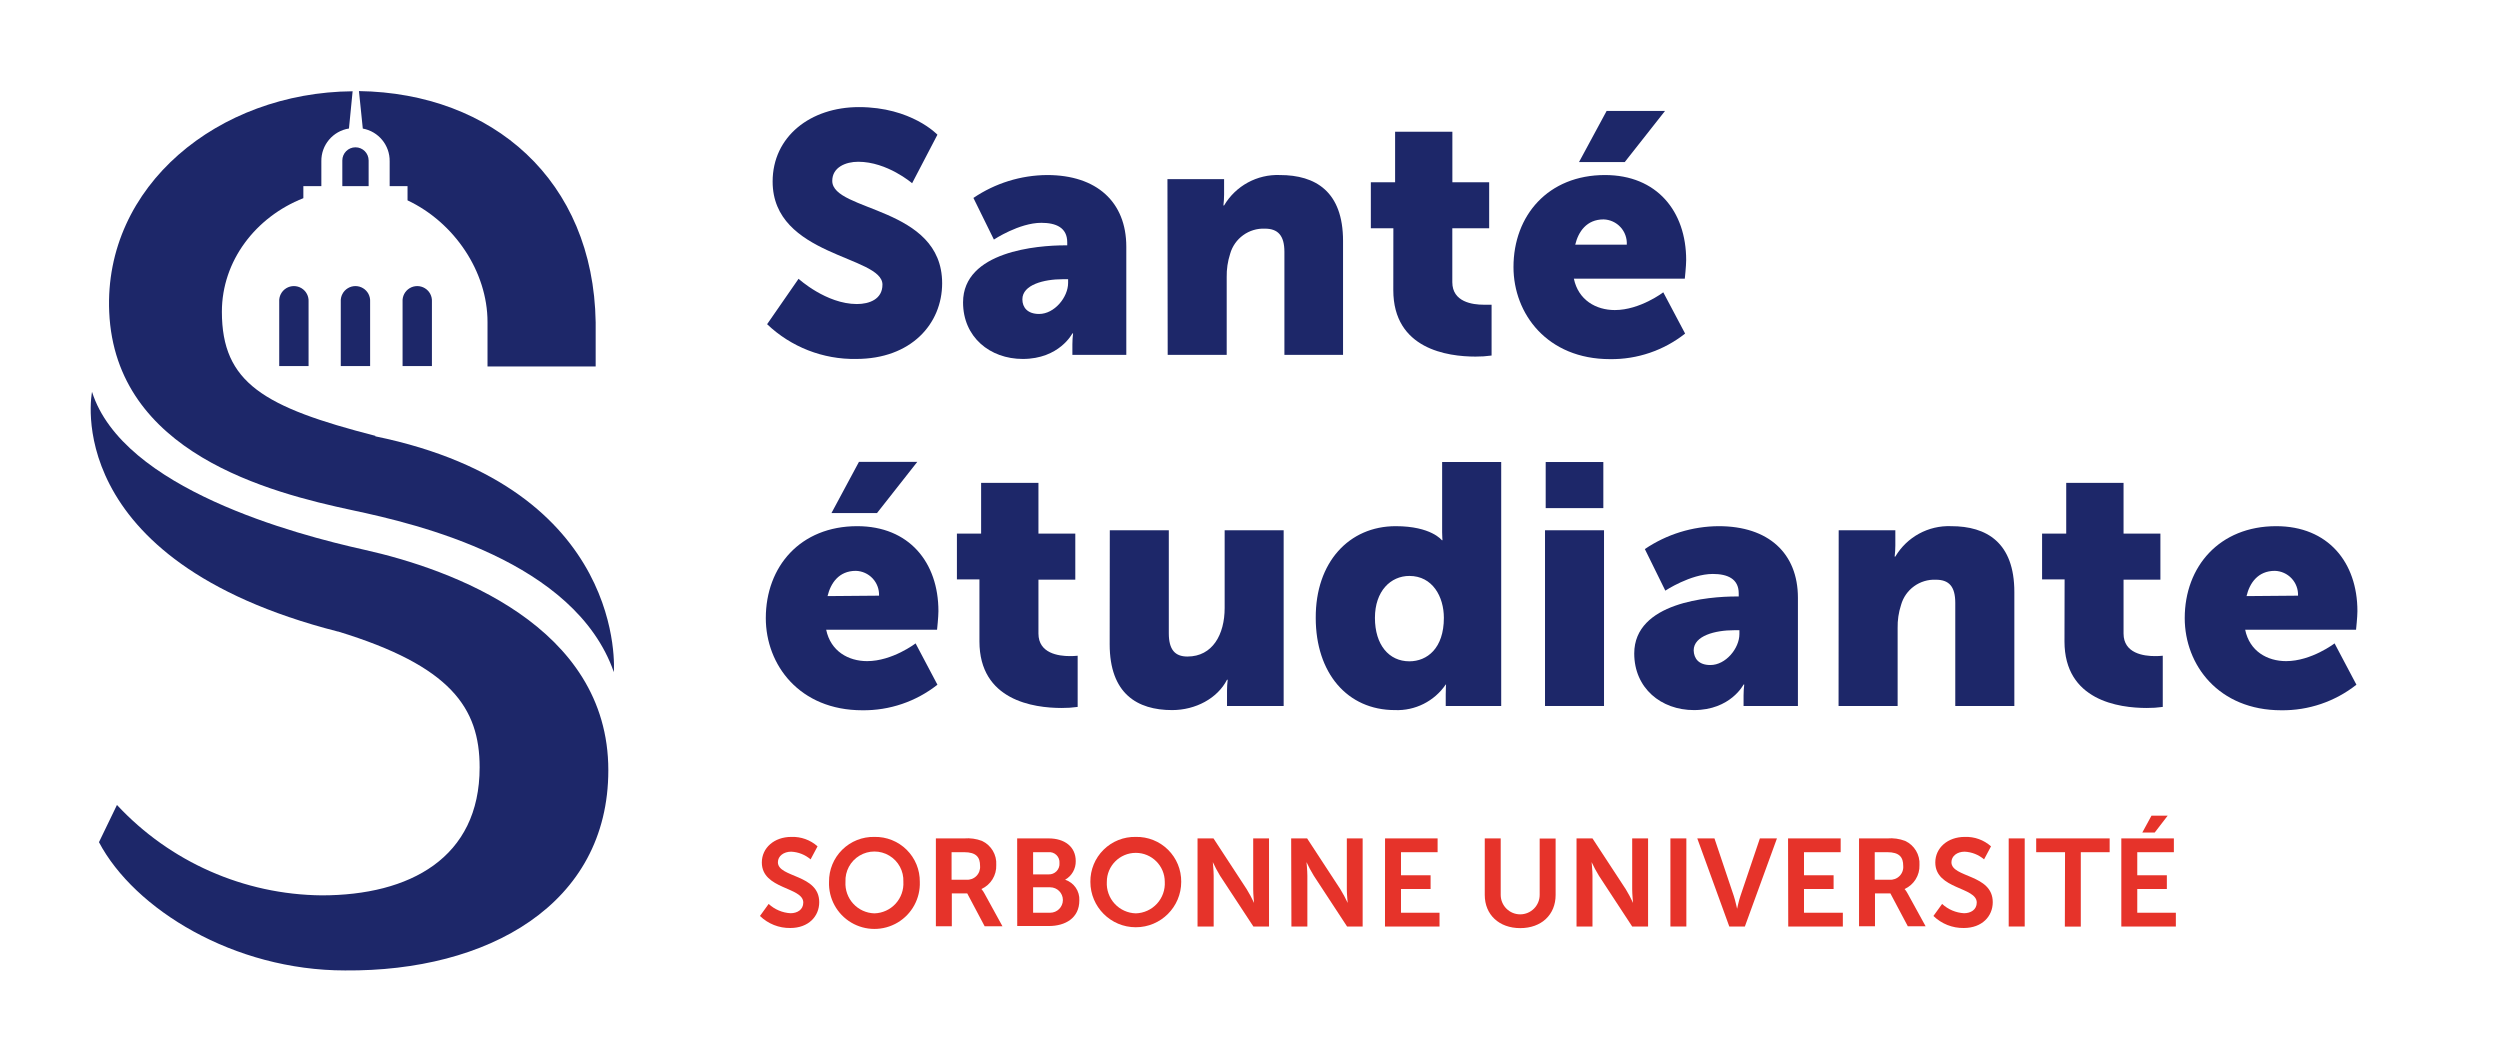
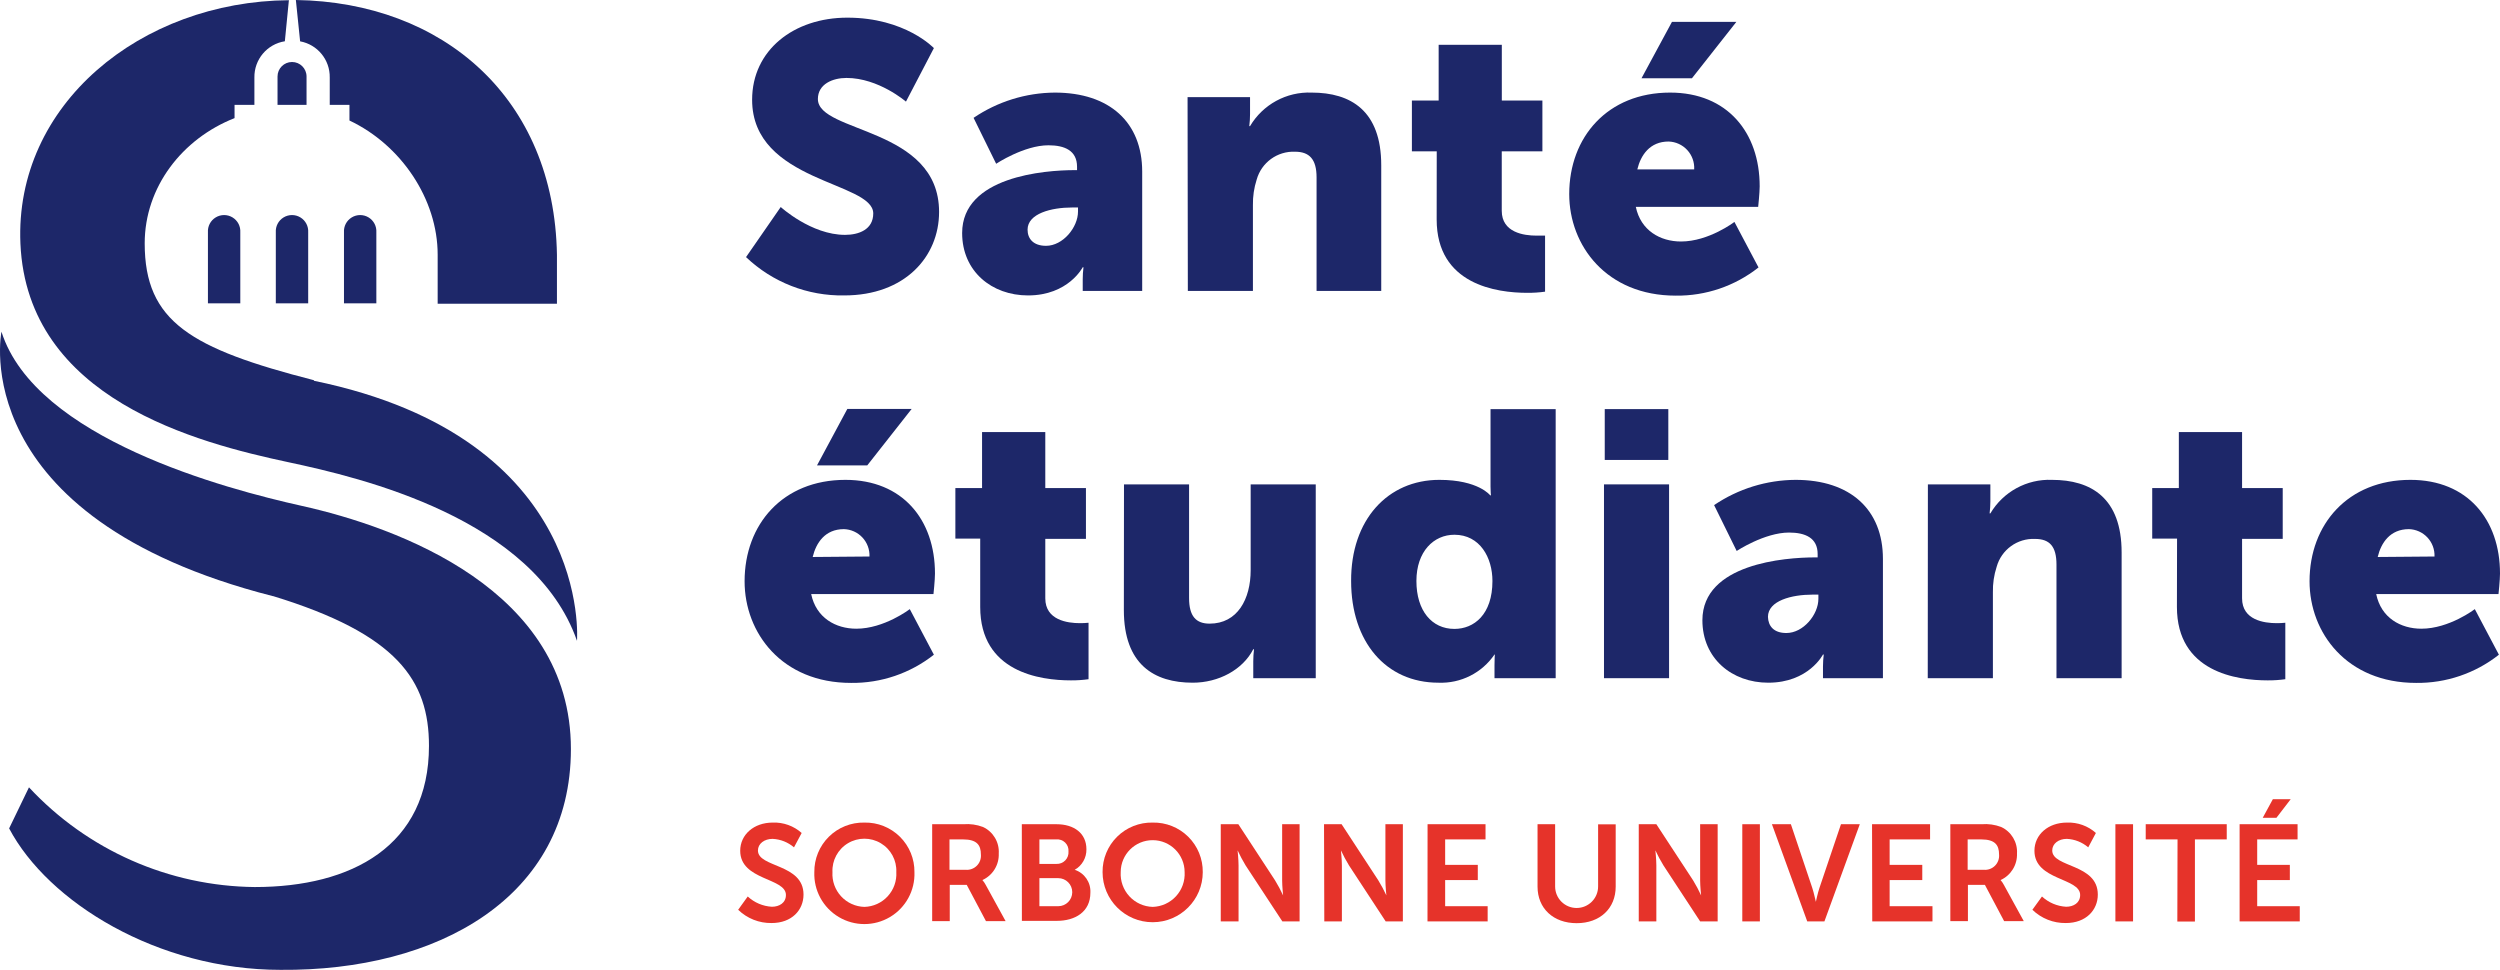
- <svg xmlns="http://www.w3.org/2000/svg" id="content" viewBox="0 0 402.91 171.08">
-   <defs>
-     <style>.cls-1{fill:#1d2769;}.cls-2{fill:#e6332a;}</style>
+ <svg xmlns="http://www.w3.org/2000/svg" id="content" viewBox="0 0 365.314 141.723" version="1.1" width="365.314" height="141.723">
+   <defs id="defs1">
+     <style id="style1">.cls-1{fill:#1d2769;}.cls-2{fill:#e6332a;}</style>
  </defs>
-   <path class="cls-1" d="M54.92,59h4.73V48.63a2.37,2.37,0,1,0-4.73,0Z" />
-   <path class="cls-1" d="M45,59h4.73V48.63a2.37,2.37,0,1,0-4.73,0Z" />
-   <path class="cls-1" d="M64.88,59h4.73V48.63a2.37,2.37,0,1,0-4.73,0Z" />
-   <path class="cls-1" d="M58.47,20.72A5.28,5.28,0,0,1,62.8,26v4h2.88v2.29c7.54,3.56,12.89,11.48,12.89,19.61,0,0,0,.1,0,.16v7H96V51.93C95.63,29,79.35,15,57.85,14.68Z" />
-   <path class="cls-1" d="M55.17,25.86V30h4.24V25.86a2.12,2.12,0,1,0-4.24,0" />
-   <path class="cls-1" d="M60.49,70.24c-18-4.62-24.73-8.55-24.73-20,0-8.21,5.46-15.28,13.13-18.3V30h2.9V26a5.27,5.27,0,0,1,4.45-5.29l.59-6c-21.67.17-40.11,15.27-39.23,35.57,1,22.73,25.82,29.09,39.2,31.95,10.53,2.24,35.86,8.19,42.13,26.09,0,0,2.35-29.62-38.44-38" />
-   <path class="cls-1" d="M54.5,101.78c18.15,5.55,22.8,12.3,22.8,21.89,0,14.62-11.29,20.63-25.45,20.63a45.68,45.68,0,0,1-33-14.57s-2.9,6-2.9,6c5.71,10.82,21.75,20.67,39.66,20.67h0c22.93.2,42.43-10.57,42.43-32.27,0-23.28-25.29-32.4-39.33-35.53-11.05-2.46-38.92-9.82-43.88-25.45,0,0-5.53,27.09,39.61,38.63" />
-   <path class="cls-2" d="M123.88,145.68a5.65,5.65,0,0,0,3.53,1.5c1.07,0,2.05-.56,2.05-1.72,0-2.54-6.68-2.1-6.68-6.46,0-2.36,2-4.12,4.75-4.12a6,6,0,0,1,4.23,1.52l-1.12,2.1a5.18,5.18,0,0,0-3.13-1.24c-1.2,0-2.14.7-2.14,1.7,0,2.52,6.66,1.9,6.66,6.44,0,2.26-1.71,4.16-4.66,4.16a6.86,6.86,0,0,1-4.89-1.94Z" />
-   <path class="cls-2" d="M140.93,134.88a7.16,7.16,0,0,1,7.31,7.24,7.32,7.32,0,1,1-14.63,0A7.16,7.16,0,0,1,140.93,134.88Zm0,12.32a4.8,4.8,0,0,0,4.66-5.08,4.67,4.67,0,1,0-9.33,0A4.8,4.8,0,0,0,140.93,147.2Z" />
-   <path class="cls-2" d="M150.83,135.12h4.57a6.58,6.58,0,0,1,2.85.4,4,4,0,0,1,2.31,3.88,4.08,4.08,0,0,1-2.39,3.88v0a3.47,3.47,0,0,1,.48.7l2.91,5.3h-2.87l-2.81-5.3H153.4v5.3h-2.57Zm4.89,6.66a2.06,2.06,0,0,0,2.23-2.24c0-1.36-.58-2.2-2.59-2.2h-2v4.44Z" />
-   <path class="cls-2" d="M163.93,135.12H169c2.56,0,4.37,1.32,4.37,3.66a3.37,3.37,0,0,1-1.71,3v0a3.33,3.33,0,0,1,2.29,3.34c0,2.84-2.27,4.12-4.89,4.12h-5.12Zm5.06,5.8a1.69,1.69,0,0,0,1.76-1.82,1.64,1.64,0,0,0-1.8-1.76H166.5v3.58Zm.26,6.18a2.05,2.05,0,1,0,0-4.1H166.5v4.1Z" />
-   <path class="cls-2" d="M183.05,134.88a7.16,7.16,0,0,1,7.32,7.24,7.32,7.32,0,1,1-14.64,0A7.16,7.16,0,0,1,183.05,134.88Zm0,12.32a4.81,4.81,0,0,0,4.67-5.08,4.67,4.67,0,1,0-9.34,0A4.81,4.81,0,0,0,183.05,147.2Z" />
-   <path class="cls-2" d="M193,135.12h2.57l5.36,8.2a21.52,21.52,0,0,1,1.18,2.2h0s-.14-1.36-.14-2.2v-8.2h2.55v14.2H202l-5.37-8.18a22.84,22.84,0,0,1-1.17-2.2h0s.14,1.36.14,2.2v8.18H193Z" />
-   <path class="cls-2" d="M208.09,135.12h2.57l5.36,8.2a21.52,21.52,0,0,1,1.18,2.2h0s-.14-1.36-.14-2.2v-8.2h2.55v14.2H217.1l-5.36-8.18a21.52,21.52,0,0,1-1.18-2.2h0s.14,1.36.14,2.2v8.18h-2.57Z" />
-   <path class="cls-2" d="M223.22,135.12h8.47v2.22h-5.9v3.72h4.77v2.22h-4.77v3.82H232v2.22h-8.79Z" />
-   <path class="cls-2" d="M239.29,135.12h2.57v9.1a3.14,3.14,0,0,0,6.28,0v-9.08h2.57v9.1c0,3.18-2.29,5.34-5.7,5.34s-5.72-2.16-5.72-5.34Z" />
-   <path class="cls-2" d="M254.08,135.12h2.57l5.37,8.2a20.63,20.63,0,0,1,1.17,2.2h0s-.14-1.36-.14-2.2v-8.2h2.56v14.2h-2.56l-5.36-8.18a21.52,21.52,0,0,1-1.18-2.2h0s.14,1.36.14,2.2v8.18h-2.57Z" />
-   <path class="cls-2" d="M269.21,135.12h2.57v14.2h-2.57Z" />
-   <path class="cls-2" d="M273.54,135.12h2.77l3.11,9.26c.28.82.52,2.08.54,2.08h0s.26-1.26.54-2.08l3.13-9.26h2.75l-5.17,14.2H278.7Z" />
-   <path class="cls-2" d="M288.17,135.12h8.48v2.22h-5.91v3.72h4.77v2.22h-4.77v3.82H297v2.22h-8.8Z" />
-   <path class="cls-2" d="M299.61,135.12h4.57a6.55,6.55,0,0,1,2.85.4,4,4,0,0,1,2.32,3.88,4.09,4.09,0,0,1-2.4,3.88v0a3.47,3.47,0,0,1,.48.7l2.91,5.3h-2.87l-2.81-5.3h-2.48v5.3h-2.57Zm4.89,6.66a2.06,2.06,0,0,0,2.23-2.24c0-1.36-.58-2.2-2.59-2.2h-2v4.44Z" />
-   <path class="cls-2" d="M313,145.68a5.68,5.68,0,0,0,3.53,1.5c1.08,0,2.05-.56,2.05-1.72,0-2.54-6.68-2.1-6.68-6.46,0-2.36,2-4.12,4.75-4.12a6,6,0,0,1,4.23,1.52l-1.12,2.1a5.18,5.18,0,0,0-3.13-1.24c-1.2,0-2.13.7-2.13,1.7,0,2.52,6.66,1.9,6.66,6.44,0,2.26-1.72,4.16-4.67,4.16a6.86,6.86,0,0,1-4.89-1.94Z" />
-   <path class="cls-2" d="M323.73,135.12h2.58v14.2h-2.58Z" />
-   <path class="cls-2" d="M332.81,137.34h-4.65v-2.22H340v2.22h-4.65v12h-2.57Z" />
-   <path class="cls-2" d="M341.88,135.12h8.47v2.22h-5.9v3.72h4.77v2.22h-4.77v3.82h6.22v2.22h-8.79Zm4.86-3.66h2.61l-2.09,2.72h-2Z" />
-   <path class="cls-1" d="M138.15,84.8c8.36,0,13.09,5.83,13.09,13.69,0,.94-.22,3-.22,3H133.15c.72,3.47,3.58,5.06,6.6,5.06,4.07,0,7.81-2.86,7.81-2.86l3.52,6.66a19.16,19.16,0,0,1-12.1,4.12c-10.12,0-15.56-7.31-15.56-14.85C123.42,91.29,129,84.8,138.15,84.8ZM141.67,96A3.85,3.85,0,0,0,137.93,92c-2.75,0-4.06,2-4.56,4.07Zm-3.24-21.56h9.4l-6.49,8.25H134Z" />
-   <path class="cls-1" d="M157.85,93.38h-3.63V86h3.9V77.82h9.24V86h5.94v7.42h-5.94v8.69c0,3.19,3.24,3.63,5.06,3.63a11.46,11.46,0,0,0,1.26-.06v8.25a17.66,17.66,0,0,1-2.58.17c-4.51,0-13.25-1.21-13.25-10.73Z" />
-   <path class="cls-1" d="M178.86,85.46h9.51v16.61c0,2.64,1,3.74,3,3.74,4.07,0,6-3.58,6-7.81V85.46h9.51v28.32h-9.13v-2.47a14.88,14.88,0,0,1,.11-1.76h-.11c-1.54,3-5.06,4.89-8.85,4.89-5.61,0-10.06-2.64-10.06-10.61Z" />
-   <path class="cls-1" d="M224.94,84.8c5.72,0,7.43,2.26,7.43,2.26h.11s-.06-.55-.06-1.27V74.46h9.52v39.32H233v-1.87c0-.88.05-1.59.05-1.59H233a9.45,9.45,0,0,1-8.19,4.12c-7.7,0-12.76-6-12.76-14.85C212,90.63,217.41,84.8,224.94,84.8Zm2.2,21.78c2.86,0,5.56-2.09,5.56-7,0-3.41-1.82-6.76-5.56-6.76-3,0-5.55,2.42-5.55,6.76S223.84,106.58,227.14,106.58Z" />
-   <path class="cls-1" d="M249,85.46h9.51v28.32H249Zm.11-11h9.29v7.43h-9.29Z" />
-   <path class="cls-1" d="M279.83,96.13h.39v-.5c0-2.36-1.82-3.13-4.18-3.13-3.58,0-7.65,2.69-7.65,2.69l-3.3-6.7A21.42,21.42,0,0,1,277,84.8c8,0,12.76,4.35,12.76,11.55v17.43H281v-1.7a14.88,14.88,0,0,1,.11-1.76H281s-2.09,4.12-8,4.12c-5.28,0-9.62-3.52-9.62-9.13C263.39,97.06,275.43,96.13,279.83,96.13Zm-4.18,11.05c2.48,0,4.68-2.69,4.68-5v-.61h-.88c-3,0-6.49.88-6.49,3.25C273,106.14,273.78,107.18,275.65,107.18Z" />
-   <path class="cls-1" d="M296.33,85.46h9.13v2.48a15.1,15.1,0,0,1-.11,1.76h.11a10,10,0,0,1,9-4.9c5.72,0,10.18,2.64,10.18,10.61v18.37h-9.52V97.17c0-2.64-1-3.74-3.13-3.74a5.57,5.57,0,0,0-5.61,4.07,11.26,11.26,0,0,0-.55,3.74v12.54h-9.52Z" />
-   <path class="cls-1" d="M332.74,93.38h-3.63V86H333V77.82h9.24V86h5.94v7.42h-5.94v8.69c0,3.19,3.24,3.63,5.06,3.63a11.46,11.46,0,0,0,1.26-.06v8.25a17.66,17.66,0,0,1-2.58.17c-4.51,0-13.26-1.21-13.26-10.73Z" />
-   <path class="cls-1" d="M366.84,84.8c8.36,0,13.09,5.83,13.09,13.69,0,.94-.22,3-.22,3H361.84c.71,3.47,3.57,5.06,6.6,5.06,4.07,0,7.81-2.86,7.81-2.86l3.52,6.66a19.16,19.16,0,0,1-12.1,4.12c-10.12,0-15.57-7.31-15.57-14.85C352.1,91.29,357.71,84.8,366.84,84.8ZM370.36,96A3.85,3.85,0,0,0,366.62,92c-2.75,0-4.07,2-4.56,4.07Z" />
-   <path class="cls-1" d="M128.7,44.93S133.15,49,138.1,49c2,0,4.12-.77,4.12-3.13,0-4.68-17.7-4.51-17.7-16.61,0-7.26,6.1-12,13.91-12,8.47,0,12.65,4.45,12.65,4.45L147,29.53s-4-3.46-8.69-3.46c-2,0-4.18.88-4.18,3.08,0,5,17.71,4.07,17.71,16.5,0,6.54-5,12.2-13.86,12.2a20.3,20.3,0,0,1-14.35-5.6Z" />
-   <path class="cls-1" d="M171.65,39.54H172v-.49c0-2.37-1.81-3.14-4.18-3.14-3.57,0-7.64,2.7-7.64,2.7l-3.3-6.71a21.42,21.42,0,0,1,11.88-3.69c8,0,12.76,4.35,12.76,11.55V57.19h-8.69v-1.7a14.88,14.88,0,0,1,.11-1.76h-.11s-2.09,4.12-8,4.12c-5.28,0-9.62-3.51-9.62-9.12C155.21,40.48,167.25,39.54,171.65,39.54ZM167.47,50.6c2.47,0,4.67-2.7,4.67-5V45h-.88c-3,0-6.49.88-6.49,3.24C164.77,49.55,165.6,50.6,167.47,50.6Z" />
-   <path class="cls-1" d="M188.15,28.87h9.13v2.48a15.1,15.1,0,0,1-.11,1.76h.11a10,10,0,0,1,9-4.9c5.72,0,10.17,2.64,10.17,10.62V57.19H207V40.59c0-2.64-1.05-3.74-3.14-3.74a5.58,5.58,0,0,0-5.61,4.07,11.49,11.49,0,0,0-.55,3.74V57.19h-9.51Z" />
-   <path class="cls-1" d="M224.56,36.79h-3.63V29.37h3.91V21.23h9.23v8.14H240v7.42h-5.94v8.69c0,3.19,3.25,3.63,5.06,3.63.77,0,1.27,0,1.27,0V57.3a17.9,17.9,0,0,1-2.59.17c-4.51,0-13.25-1.21-13.25-10.72Z" />
-   <path class="cls-1" d="M258.66,28.21c8.36,0,13.09,5.83,13.09,13.7,0,.93-.22,3-.22,3H253.65c.72,3.46,3.58,5.06,6.6,5.06,4.07,0,7.81-2.86,7.81-2.86l3.52,6.65a19.12,19.12,0,0,1-12.1,4.12c-10.12,0-15.56-7.31-15.56-14.84C243.92,34.7,249.53,28.21,258.66,28.21Zm3.52,11.22a3.86,3.86,0,0,0-3.74-4.07c-2.75,0-4.07,2-4.57,4.07Zm-3.25-21.55h9.41l-6.49,8.24h-7.37Z" />
+   <path class="cls-1" d="m 40.304,44.32 h 4.73 V 33.95 a 2.37,2.37 0 1 0 -4.73,0 z" id="path1" />
+   <path class="cls-1" d="m 30.384,44.32 h 4.73 V 33.95 a 2.37,2.37 0 1 0 -4.73,0 z" id="path2" />
+   <path class="cls-1" d="m 50.264,44.32 h 4.73 V 33.95 a 2.37,2.37 0 1 0 -4.73,0 z" id="path3" />
+   <path class="cls-1" d="m 43.854,6.04 a 5.28,5.28 0 0 1 4.33,5.28 v 4 h 2.88 v 2.29 c 7.54,3.56 12.89,11.48 12.89,19.61 0,0 0,0.1 0,0.16 v 7 h 17.43 v -7.13 c -0.37,-22.93 -16.65,-36.93 -38.15,-37.25 z" id="path4" />
+   <path class="cls-1" d="m 40.554,11.18 v 4.14 h 4.24 v -4.14 a 2.12,2.12 0 1 0 -4.24,0" id="path5" />
+   <path class="cls-1" d="m 45.874,55.56 c -18,-4.62 -24.73,-8.55 -24.73,-20 0,-8.21 5.46,-15.28 13.13,-18.3 v -1.94 h 2.9 v -4 a 5.27,5.27 0 0 1 4.45,-5.29 l 0.59,-6 c -21.67,0.17 -40.11,15.27 -39.23,35.57 1,22.73 25.82,29.09 39.2,31.95 10.53,2.24 35.86,8.19 42.13,26.09 0,0 2.35,-29.62 -38.44,-38" id="path6" />
+   <path class="cls-1" d="m 39.884,87.1 c 18.15,5.55 22.8,12.3 22.8,21.89 0,14.62 -11.29,20.63 -25.45,20.63 a 45.68,45.68 0 0 1 -33,-14.57 c 0,0 -2.9,6 -2.9,6 5.71,10.82 21.75,20.67 39.66,20.67 v 0 c 22.93,0.2 42.43,-10.57 42.43,-32.27 0,-23.28 -25.29,-32.4 -39.33,-35.53 -11.05,-2.46 -38.92,-9.82 -43.88,-25.45 0,0 -5.53,27.09 39.61,38.63" id="path7" />
+   <path class="cls-2" d="m 109.264,131 a 5.65,5.65 0 0 0 3.53,1.5 c 1.07,0 2.05,-0.56 2.05,-1.72 0,-2.54 -6.68,-2.1 -6.68,-6.46 0,-2.36 2,-4.12 4.75,-4.12 a 6,6 0 0 1 4.23,1.52 l -1.12,2.1 a 5.18,5.18 0 0 0 -3.13,-1.24 c -1.2,0 -2.14,0.7 -2.14,1.7 0,2.52 6.66,1.9 6.66,6.44 0,2.26 -1.71,4.16 -4.66,4.16 a 6.86,6.86 0 0 1 -4.89,-1.94 z" id="path8" />
+   <path class="cls-2" d="m 126.314,120.2 a 7.16,7.16 0 0 1 7.31,7.24 7.32,7.32 0 1 1 -14.63,0 7.16,7.16 0 0 1 7.32,-7.24 z m 0,12.32 a 4.8,4.8 0 0 0 4.66,-5.08 4.67,4.67 0 1 0 -9.33,0 4.8,4.8 0 0 0 4.67,5.08 z" id="path9" />
+   <path class="cls-2" d="m 136.214,120.44 h 4.57 a 6.58,6.58 0 0 1 2.85,0.4 4,4 0 0 1 2.31,3.88 4.08,4.08 0 0 1 -2.39,3.88 v 0 a 3.47,3.47 0 0 1 0.48,0.7 l 2.91,5.3 h -2.87 l -2.81,-5.3 h -2.48 v 5.3 h -2.57 z m 4.89,6.66 a 2.06,2.06 0 0 0 2.23,-2.24 c 0,-1.36 -0.58,-2.2 -2.59,-2.2 h -2 v 4.44 z" id="path10" />
+   <path class="cls-2" d="m 149.314,120.44 h 5.07 c 2.56,0 4.37,1.32 4.37,3.66 a 3.37,3.37 0 0 1 -1.71,3 v 0 a 3.33,3.33 0 0 1 2.29,3.34 c 0,2.84 -2.27,4.12 -4.89,4.12 h -5.12 z m 5.06,5.8 a 1.69,1.69 0 0 0 1.76,-1.82 1.64,1.64 0 0 0 -1.8,-1.76 h -2.45 v 3.58 z m 0.26,6.18 a 2.05,2.05 0 1 0 0,-4.1 h -2.75 v 4.1 z" id="path11" />
+   <path class="cls-2" d="m 168.434,120.2 a 7.16,7.16 0 0 1 7.32,7.24 7.32,7.32 0 1 1 -14.64,0 7.16,7.16 0 0 1 7.32,-7.24 z m 0,12.32 a 4.81,4.81 0 0 0 4.67,-5.08 4.67,4.67 0 1 0 -9.34,0 4.81,4.81 0 0 0 4.67,5.08 z" id="path12" />
+   <path class="cls-2" d="m 178.384,120.44 h 2.57 l 5.36,8.2 a 21.52,21.52 0 0 1 1.18,2.2 v 0 c 0,0 -0.14,-1.36 -0.14,-2.2 v -8.2 h 2.55 v 14.2 h -2.52 l -5.37,-8.18 a 22.84,22.84 0 0 1 -1.17,-2.2 v 0 c 0,0 0.14,1.36 0.14,2.2 v 8.18 h -2.6 z" id="path13" />
+   <path class="cls-2" d="m 193.474,120.44 h 2.57 l 5.36,8.2 a 21.52,21.52 0 0 1 1.18,2.2 v 0 c 0,0 -0.14,-1.36 -0.14,-2.2 v -8.2 h 2.55 v 14.2 h -2.51 l -5.36,-8.18 a 21.52,21.52 0 0 1 -1.18,-2.2 v 0 c 0,0 0.14,1.36 0.14,2.2 v 8.18 h -2.57 z" id="path14" />
+   <path class="cls-2" d="m 208.604,120.44 h 8.47 v 2.22 h -5.9 v 3.72 h 4.77 v 2.22 h -4.77 v 3.82 h 6.21 v 2.22 h -8.79 z" id="path15" />
+   <path class="cls-2" d="m 224.674,120.44 h 2.57 v 9.1 a 3.14,3.14 0 0 0 6.28,0 v -9.08 h 2.57 v 9.1 c 0,3.18 -2.29,5.34 -5.7,5.34 -3.41,0 -5.72,-2.16 -5.72,-5.34 z" id="path16" />
+   <path class="cls-2" d="m 239.464,120.44 h 2.57 l 5.37,8.2 a 20.63,20.63 0 0 1 1.17,2.2 v 0 c 0,0 -0.14,-1.36 -0.14,-2.2 v -8.2 h 2.56 v 14.2 h -2.56 l -5.36,-8.18 a 21.52,21.52 0 0 1 -1.18,-2.2 v 0 c 0,0 0.14,1.36 0.14,2.2 v 8.18 h -2.57 z" id="path17" />
+   <path class="cls-2" d="m 254.594,120.44 h 2.57 v 14.2 h -2.57 z" id="path18" />
+   <path class="cls-2" d="m 258.924,120.44 h 2.77 l 3.11,9.26 c 0.28,0.82 0.52,2.08 0.54,2.08 v 0 c 0,0 0.26,-1.26 0.54,-2.08 l 3.13,-9.26 h 2.75 l -5.17,14.2 h -2.51 z" id="path19" />
+   <path class="cls-2" d="m 273.554,120.44 h 8.48 v 2.22 h -5.91 v 3.72 h 4.77 v 2.22 h -4.77 v 3.82 h 6.26 v 2.22 h -8.8 z" id="path20" />
+   <path class="cls-2" d="m 284.994,120.44 h 4.57 a 6.55,6.55 0 0 1 2.85,0.4 4,4 0 0 1 2.32,3.88 4.09,4.09 0 0 1 -2.4,3.88 v 0 a 3.47,3.47 0 0 1 0.48,0.7 l 2.91,5.3 h -2.87 l -2.81,-5.3 h -2.48 v 5.3 h -2.57 z m 4.89,6.66 a 2.06,2.06 0 0 0 2.23,-2.24 c 0,-1.36 -0.58,-2.2 -2.59,-2.2 h -2 v 4.44 z" id="path21" />
+   <path class="cls-2" d="m 298.384,131 a 5.68,5.68 0 0 0 3.53,1.5 c 1.08,0 2.05,-0.56 2.05,-1.72 0,-2.54 -6.68,-2.1 -6.68,-6.46 0,-2.36 2,-4.12 4.75,-4.12 a 6,6 0 0 1 4.23,1.52 l -1.12,2.1 a 5.18,5.18 0 0 0 -3.13,-1.24 c -1.2,0 -2.13,0.7 -2.13,1.7 0,2.52 6.66,1.9 6.66,6.44 0,2.26 -1.72,4.16 -4.67,4.16 a 6.86,6.86 0 0 1 -4.89,-1.94 z" id="path22" />
+   <path class="cls-2" d="m 309.114,120.44 h 2.58 v 14.2 h -2.58 z" id="path23" />
+   <path class="cls-2" d="m 318.194,122.66 h -4.65 v -2.22 h 11.84 v 2.22 h -4.65 v 12 h -2.57 z" id="path24" />
+   <path class="cls-2" d="m 327.264,120.44 h 8.47 v 2.22 h -5.9 v 3.72 h 4.77 v 2.22 h -4.77 v 3.82 h 6.22 v 2.22 h -8.79 z m 4.86,-3.66 h 2.61 l -2.09,2.72 h -2 z" id="path25" />
+   <path class="cls-1" d="m 123.534,70.12 c 8.36,0 13.09,5.83 13.09,13.69 0,0.94 -0.22,3 -0.22,3 h -17.87 c 0.72,3.47 3.58,5.06 6.6,5.06 4.07,0 7.81,-2.86 7.81,-2.86 l 3.52,6.66 a 19.16,19.16 0 0 1 -12.1,4.12 c -10.12,0 -15.56,-7.31 -15.56,-14.85 0,-8.33 5.58,-14.82 14.73,-14.82 z m 3.52,11.2 a 3.85,3.85 0 0 0 -3.74,-4 c -2.75,0 -4.06,2 -4.56,4.07 z m -3.24,-21.56 h 9.4 l -6.49,8.25 h -7.34 z" id="path26" />
+   <path class="cls-1" d="m 143.234,78.7 h -3.63 v -7.38 h 3.9 v -8.18 h 9.24 v 8.18 h 5.94 v 7.42 h -5.94 v 8.69 c 0,3.19 3.24,3.63 5.06,3.63 a 11.46,11.46 0 0 0 1.26,-0.06 v 8.25 a 17.66,17.66 0 0 1 -2.58,0.17 c -4.51,0 -13.25,-1.21 -13.25,-10.73 z" id="path27" />
+   <path class="cls-1" d="m 164.244,70.78 h 9.51 v 16.61 c 0,2.64 1,3.74 3,3.74 4.07,0 6,-3.58 6,-7.81 V 70.78 h 9.51 V 99.1 h -9.13 v -2.47 a 14.88,14.88 0 0 1 0.11,-1.76 h -0.11 c -1.54,3 -5.06,4.89 -8.85,4.89 -5.61,0 -10.06,-2.64 -10.06,-10.61 z" id="path28" />
+   <path class="cls-1" d="m 210.324,70.12 c 5.72,0 7.43,2.26 7.43,2.26 h 0.11 c 0,0 -0.06,-0.55 -0.06,-1.27 V 59.78 h 9.52 V 99.1 h -8.94 v -1.87 c 0,-0.88 0.05,-1.59 0.05,-1.59 h -0.05 a 9.45,9.45 0 0 1 -8.19,4.12 c -7.7,0 -12.76,-6 -12.76,-14.85 -0.05,-8.96 5.36,-14.79 12.89,-14.79 z m 2.2,21.78 c 2.86,0 5.56,-2.09 5.56,-7 0,-3.41 -1.82,-6.76 -5.56,-6.76 -3,0 -5.55,2.42 -5.55,6.76 0,4.34 2.25,7 5.55,7 z" id="path29" />
+   <path class="cls-1" d="m 234.384,70.78 h 9.51 V 99.1 h -9.51 z m 0.11,-11 h 9.29 v 7.43 h -9.29 z" id="path30" />
+   <path class="cls-1" d="m 265.214,81.45 h 0.39 v -0.5 c 0,-2.36 -1.82,-3.13 -4.18,-3.13 -3.58,0 -7.65,2.69 -7.65,2.69 l -3.3,-6.7 a 21.42,21.42 0 0 1 11.91,-3.69 c 8,0 12.76,4.35 12.76,11.55 V 99.1 h -8.76 v -1.7 a 14.88,14.88 0 0 1 0.11,-1.76 h -0.11 c 0,0 -2.09,4.12 -8,4.12 -5.28,0 -9.62,-3.52 -9.62,-9.13 0.01,-8.25 12.05,-9.18 16.45,-9.18 z m -4.18,11.05 c 2.48,0 4.68,-2.69 4.68,-5 v -0.61 h -0.88 c -3,0 -6.49,0.88 -6.49,3.25 0.04,1.32 0.82,2.36 2.69,2.36 z" id="path31" />
+   <path class="cls-1" d="m 281.714,70.78 h 9.13 v 2.48 a 15.1,15.1 0 0 1 -0.11,1.76 h 0.11 a 10,10 0 0 1 9,-4.9 c 5.72,0 10.18,2.64 10.18,10.61 V 99.1 h -9.52 V 82.49 c 0,-2.64 -1,-3.74 -3.13,-3.74 a 5.57,5.57 0 0 0 -5.61,4.07 11.26,11.26 0 0 0 -0.55,3.74 V 99.1 h -9.52 z" id="path32" />
+   <path class="cls-1" d="m 318.124,78.7 h -3.63 v -7.38 h 3.89 v -8.18 h 9.24 v 8.18 h 5.94 v 7.42 h -5.94 v 8.69 c 0,3.19 3.24,3.63 5.06,3.63 a 11.46,11.46 0 0 0 1.26,-0.06 v 8.25 a 17.66,17.66 0 0 1 -2.58,0.17 c -4.51,0 -13.26,-1.21 -13.26,-10.73 z" id="path33" />
+   <path class="cls-1" d="m 352.224,70.12 c 8.36,0 13.09,5.83 13.09,13.69 0,0.94 -0.22,3 -0.22,3 h -17.87 c 0.71,3.47 3.57,5.06 6.6,5.06 4.07,0 7.81,-2.86 7.81,-2.86 l 3.52,6.66 a 19.16,19.16 0 0 1 -12.1,4.12 c -10.12,0 -15.57,-7.31 -15.57,-14.85 0,-8.33 5.61,-14.82 14.74,-14.82 z m 3.52,11.2 a 3.85,3.85 0 0 0 -3.74,-4 c -2.75,0 -4.07,2 -4.56,4.07 z" id="path34" />
+   <path class="cls-1" d="m 114.084,30.25 c 0,0 4.45,4.07 9.4,4.07 2,0 4.12,-0.77 4.12,-3.13 0,-4.68 -17.7,-4.51 -17.7,-16.61 0,-7.26 6.1,-12 13.91,-12 8.47,0 12.65,4.45 12.65,4.45 l -4.08,7.82 c 0,0 -4,-3.46 -8.69,-3.46 -2,0 -4.18,0.88 -4.18,3.08 0,5 17.71,4.07 17.71,16.5 0,6.54 -5,12.2 -13.86,12.2 a 20.3,20.3 0 0 1 -14.35,-5.6 z" id="path35" />
+   <path class="cls-1" d="m 157.034,24.86 h 0.35 v -0.49 c 0,-2.37 -1.81,-3.14 -4.18,-3.14 -3.57,0 -7.64,2.7 -7.64,2.7 l -3.3,-6.71 a 21.42,21.42 0 0 1 11.88,-3.69 c 8,0 12.76,4.35 12.76,11.55 v 17.43 h -8.69 v -1.7 a 14.88,14.88 0 0 1 0.11,-1.76 h -0.11 c 0,0 -2.09,4.12 -8,4.12 -5.28,0 -9.62,-3.51 -9.62,-9.12 0,-8.25 12.04,-9.19 16.44,-9.19 z m -4.18,11.06 c 2.47,0 4.67,-2.7 4.67,-5 v -0.6 h -0.88 c -3,0 -6.49,0.88 -6.49,3.24 0,1.31 0.83,2.36 2.7,2.36 z" id="path36" />
+   <path class="cls-1" d="m 173.534,14.19 h 9.13 v 2.48 a 15.1,15.1 0 0 1 -0.11,1.76 h 0.11 a 10,10 0 0 1 9,-4.9 c 5.72,0 10.17,2.64 10.17,10.62 v 18.36 h -9.45 v -16.6 c 0,-2.64 -1.05,-3.74 -3.14,-3.74 a 5.58,5.58 0 0 0 -5.61,4.07 11.49,11.49 0 0 0 -0.55,3.74 v 12.53 h -9.51 z" id="path37" />
+   <path class="cls-1" d="m 209.944,22.11 h -3.63 v -7.42 h 3.91 V 6.55 h 9.23 v 8.14 h 5.93 v 7.42 h -5.94 v 8.69 c 0,3.19 3.25,3.63 5.06,3.63 0.77,0 1.27,0 1.27,0 v 8.19 a 17.9,17.9 0 0 1 -2.59,0.17 c -4.51,0 -13.25,-1.21 -13.25,-10.72 z" id="path38" />
+   <path class="cls-1" d="m 244.044,13.53 c 8.36,0 13.09,5.83 13.09,13.7 0,0.93 -0.22,3 -0.22,3 h -17.88 c 0.72,3.46 3.58,5.06 6.6,5.06 4.07,0 7.81,-2.86 7.81,-2.86 l 3.52,6.65 a 19.12,19.12 0 0 1 -12.1,4.12 c -10.12,0 -15.56,-7.31 -15.56,-14.84 0,-8.34 5.61,-14.83 14.74,-14.83 z m 3.52,11.22 a 3.86,3.86 0 0 0 -3.74,-4.07 c -2.75,0 -4.07,2 -4.57,4.07 z m -3.25,-21.55 h 9.41 l -6.49,8.24 h -7.37 z" id="path39" />
</svg>
